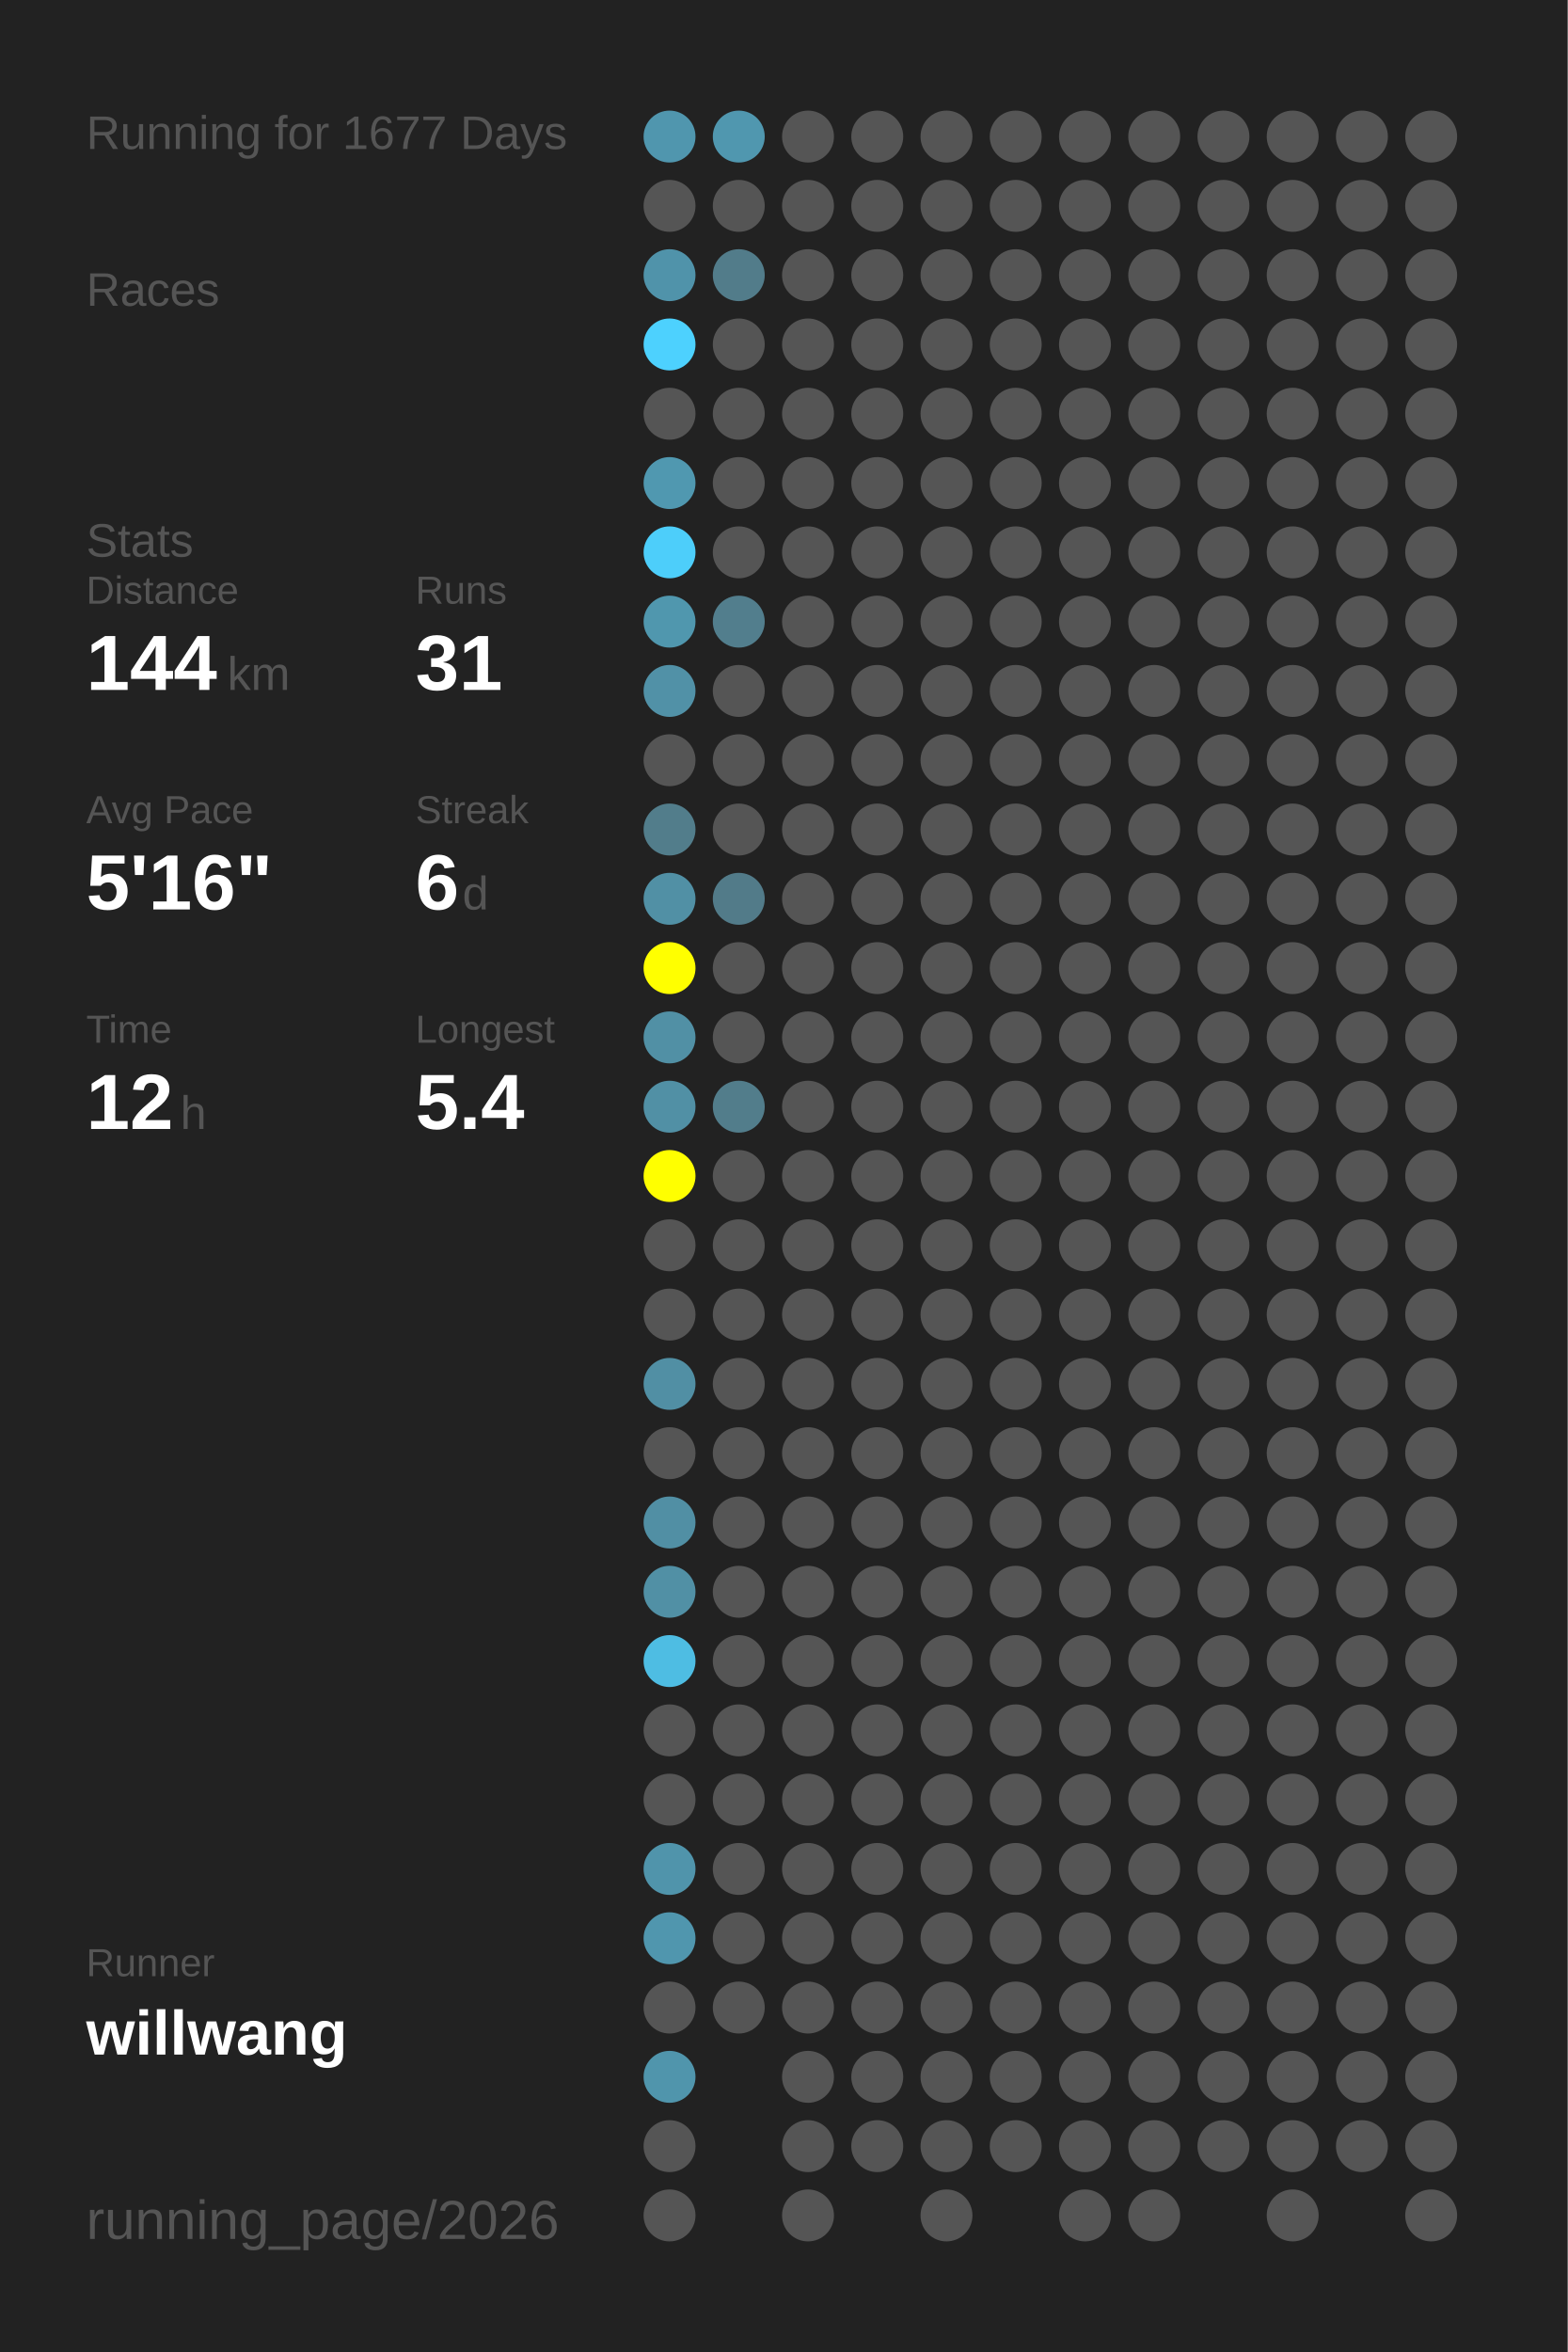
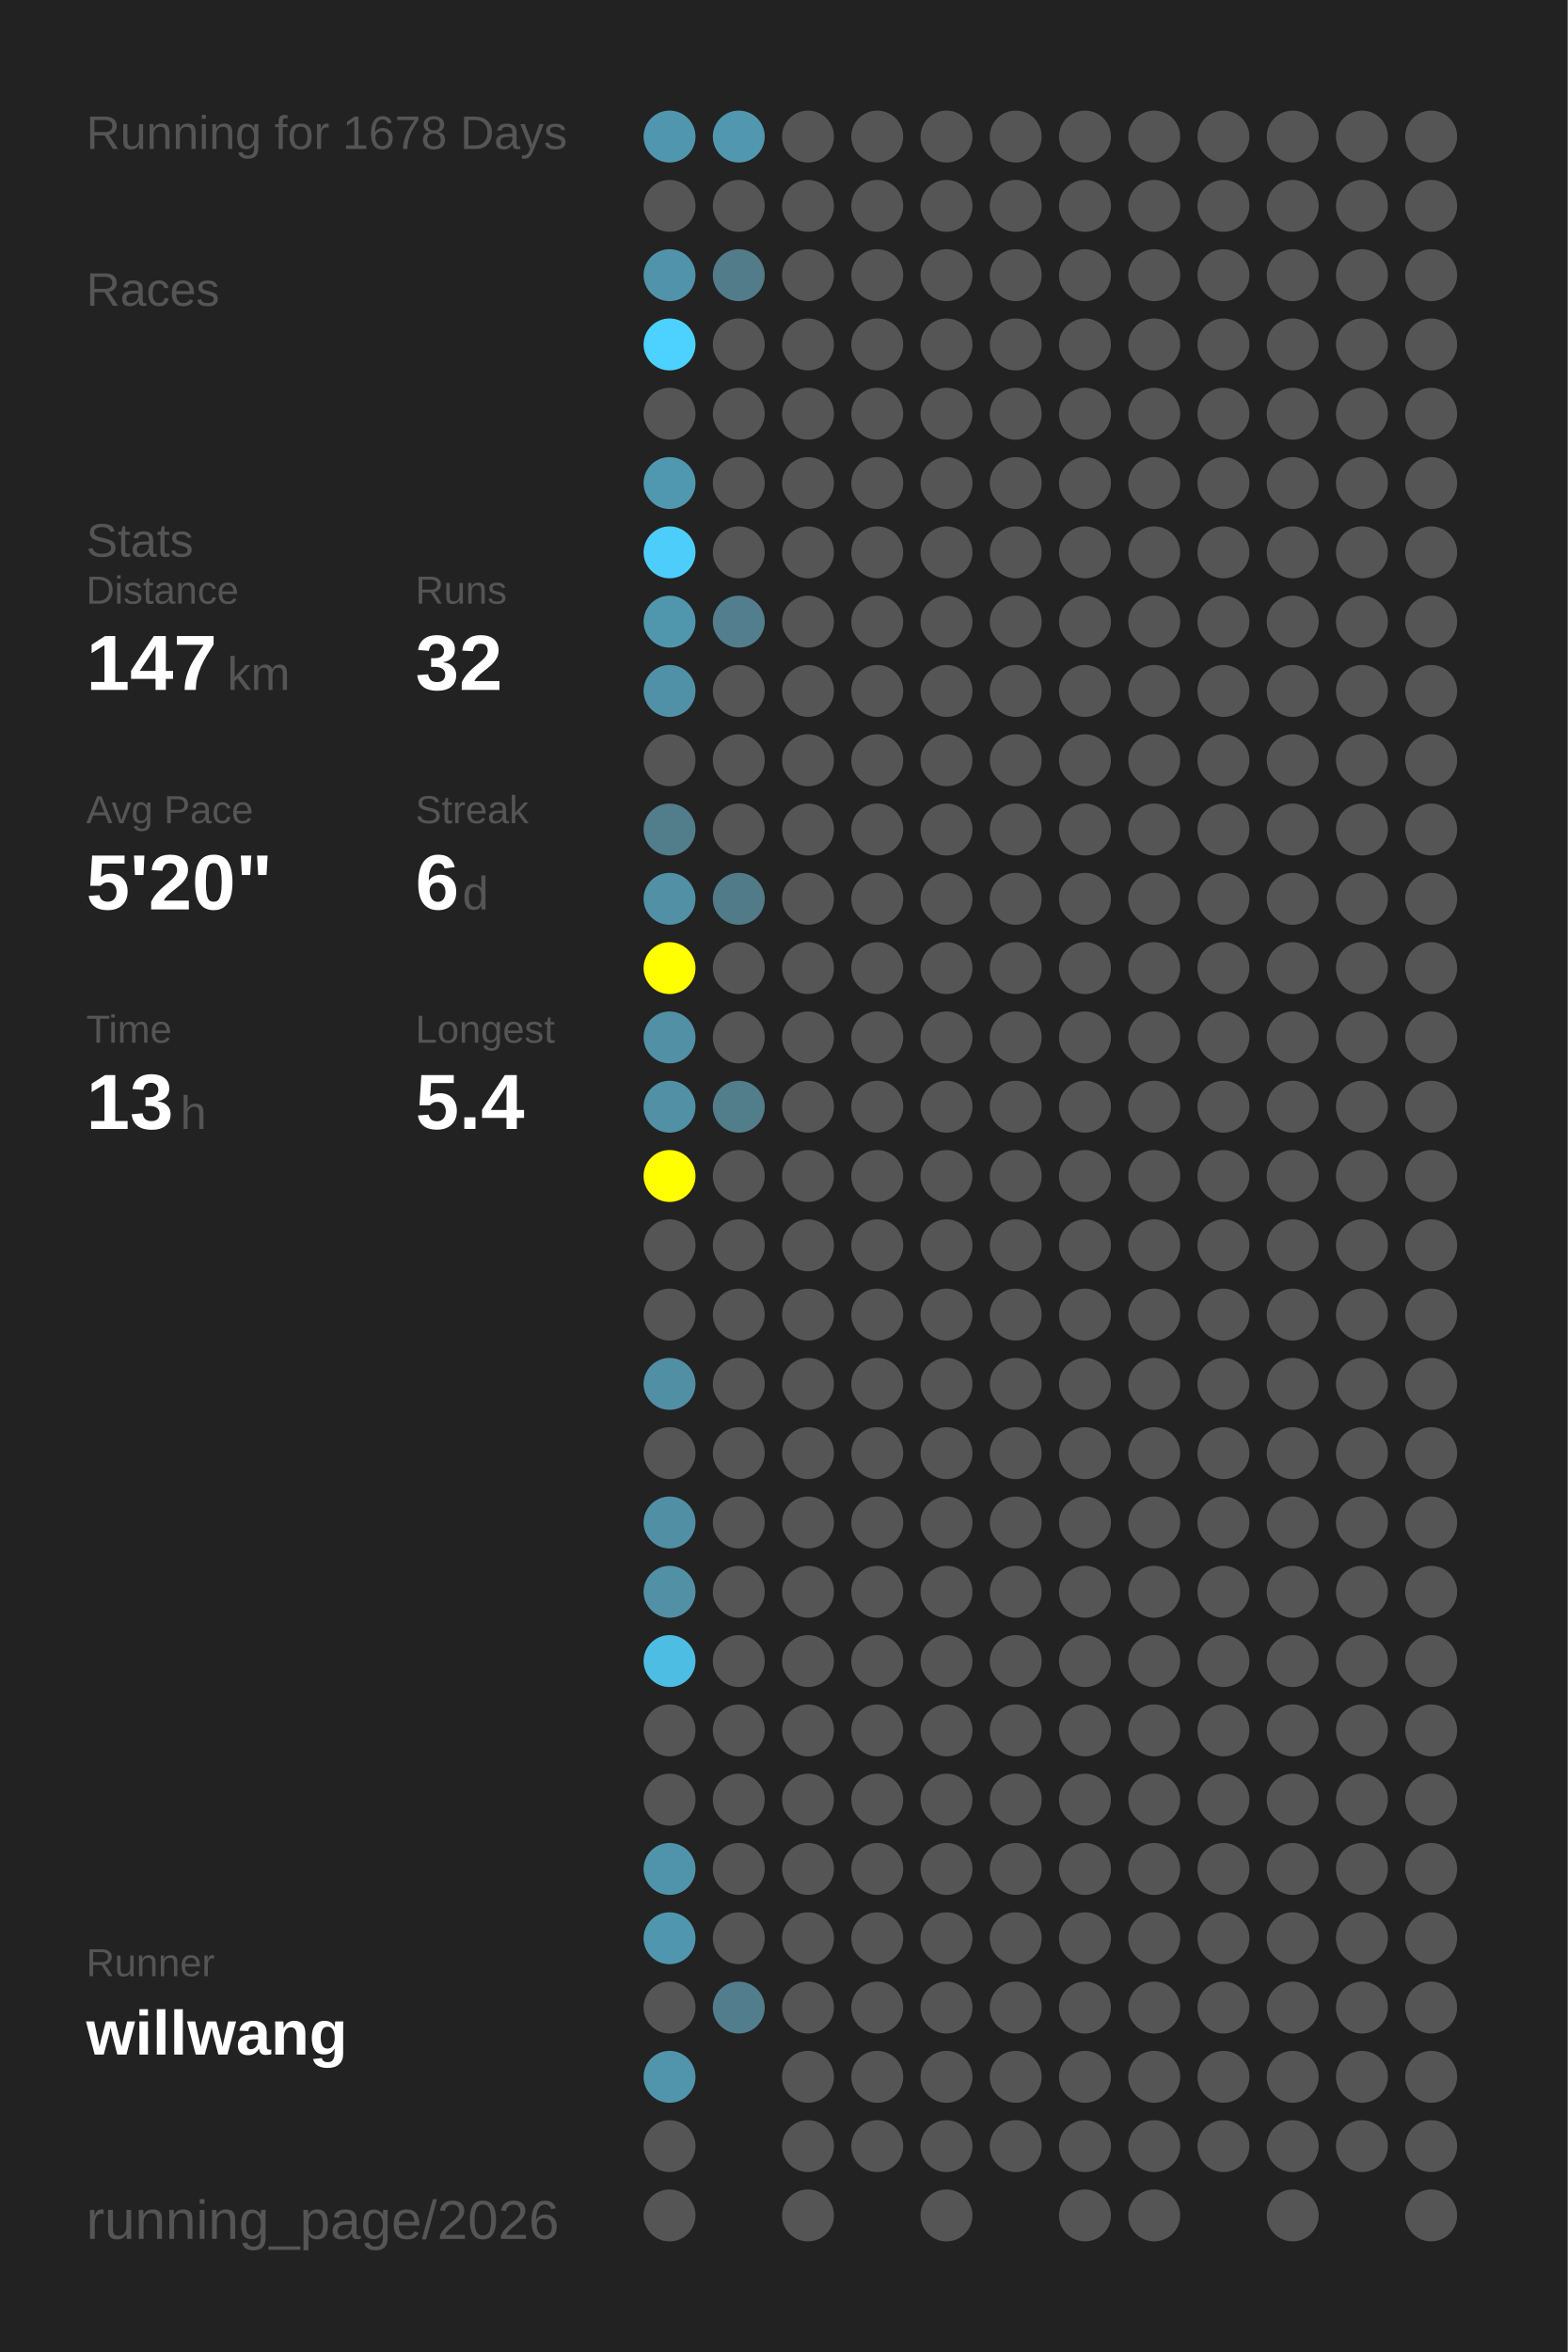
<svg xmlns="http://www.w3.org/2000/svg" baseProfile="full" height="300mm" version="1.1" viewBox="0,0,200,300" width="200mm">
  <defs />
  <rect fill="#222222" height="300" width="200" x="0" y="0" />
-   <text fill="#555555" style="font-size:6px; font-family:Arial;" x="11" y="19">Running for 1677 Days</text>
+   <text fill="#555555" style="font-size:6px; font-family:Arial;" x="11" y="19">Running for 1678 Days</text>
  <text fill="#555555" style="font-size:6px; font-family:Arial;" x="11" y="39">Races</text>
  <text fill="#555555" style="font-size:6px; font-family:Arial;" x="11" y="71">Stats</text>
  <text fill="#555555" style="font-size:5px; font-family:Arial;" x="11" y="77">Distance</text>
-   <text fill="#FFFFFF" style="font-size:10px; font-family:Arial; font-weight:bold;" x="11" y="88">144</text>
+   <text fill="#FFFFFF" style="font-size:10px; font-family:Arial; font-weight:bold;" x="11" y="88">147</text>
  <text fill="#555555" style="font-size:6px; font-family:Arial;" x="29" y="88">km</text>
  <text fill="#555555" style="font-size:5px; font-family:Arial;" x="53" y="77">Runs</text>
-   <text fill="#FFFFFF" style="font-size:10px; font-family:Arial; font-weight:bold;" x="53" y="88">31</text>
+   <text fill="#FFFFFF" style="font-size:10px; font-family:Arial; font-weight:bold;" x="53" y="88">32</text>
  <text fill="#555555" style="font-size:5px; font-family:Arial;" x="11" y="105">Avg Pace</text>
-   <text fill="#FFFFFF" style="font-size:10px; font-family:Arial; font-weight:bold;" x="11" y="116">5'16"</text>
+   <text fill="#FFFFFF" style="font-size:10px; font-family:Arial; font-weight:bold;" x="11" y="116">5'20"</text>
  <text fill="#555555" style="font-size:5px; font-family:Arial;" x="53" y="105">Streak</text>
  <text fill="#FFFFFF" style="font-size:10px; font-family:Arial; font-weight:bold;" x="53" y="116">6</text>
  <text fill="#555555" style="font-size:6px; font-family:Arial;" x="59" y="116">d</text>
  <text fill="#555555" style="font-size:5px; font-family:Arial;" x="11" y="133">Time</text>
-   <text fill="#FFFFFF" style="font-size:10px; font-family:Arial; font-weight:bold;" x="11" y="144">12</text>
+   <text fill="#FFFFFF" style="font-size:10px; font-family:Arial; font-weight:bold;" x="11" y="144">13</text>
  <text fill="#555555" style="font-size:6px; font-family:Arial;" x="23" y="144">h</text>
  <text fill="#555555" style="font-size:5px; font-family:Arial;" x="53" y="133">Longest</text>
  <text fill="#FFFFFF" style="font-size:10px; font-family:Arial; font-weight:bold;" x="53" y="144">5.4</text>
  <text fill="#555555" style="font-size:5px; font-family:Arial;" x="11" y="252.065">Runner</text>
  <text fill="#FFFFFF" style="font-size:8px; font-family:Arial; font-weight:bold;" x="11" y="262.065">willwang</text>
  <text fill="#555555" style="font-size:7px; font-family:Arial;" x="11" y="285.581">running_page/2026</text>
  <circle cx="85.417" cy="17.419" fill="#5096ae" r="3.312" />
  <circle cx="85.417" cy="26.258" fill="#555555" r="3.312" />
  <circle cx="85.417" cy="35.097" fill="#5093aa" r="3.312" />
  <circle cx="85.417" cy="43.935" fill="#4dd1fe" r="3.312" />
  <circle cx="85.417" cy="52.774" fill="#555555" r="3.312" />
  <circle cx="85.417" cy="61.613" fill="#5098b0" r="3.312" />
  <circle cx="85.417" cy="70.452" fill="#4dcefa" r="3.312" />
  <circle cx="85.417" cy="79.29" fill="#5097ae" r="3.312" />
  <circle cx="85.417" cy="88.129" fill="#5191a7" r="3.312" />
  <circle cx="85.417" cy="96.968" fill="#555555" r="3.312" />
  <circle cx="85.417" cy="105.806" fill="#527d8b" r="3.312" />
  <circle cx="85.417" cy="114.645" fill="#5190a5" r="3.312" />
  <circle cx="85.417" cy="123.484" fill="#FFFF00" r="3.312" />
  <circle cx="85.417" cy="132.323" fill="#5190a5" r="3.312" />
  <circle cx="85.417" cy="141.161" fill="#5190a5" r="3.312" />
  <circle cx="85.417" cy="150" fill="#FFFF00" r="3.312" />
  <circle cx="85.417" cy="158.839" fill="#555555" r="3.312" />
  <circle cx="85.417" cy="167.677" fill="#555555" r="3.312" />
  <circle cx="85.417" cy="176.516" fill="#518fa4" r="3.312" />
  <circle cx="85.417" cy="185.355" fill="#555555" r="3.312" />
  <circle cx="85.417" cy="194.194" fill="#518fa4" r="3.312" />
  <circle cx="85.417" cy="203.032" fill="#5190a5" r="3.312" />
  <circle cx="85.417" cy="211.871" fill="#4ebde3" r="3.312" />
  <circle cx="85.417" cy="220.71" fill="#555555" r="3.312" />
  <circle cx="85.417" cy="229.548" fill="#555555" r="3.312" />
  <circle cx="85.417" cy="238.387" fill="#5094ab" r="3.312" />
  <circle cx="85.417" cy="247.226" fill="#5096ae" r="3.312" />
  <circle cx="85.417" cy="256.065" fill="#555555" r="3.312" />
  <circle cx="85.417" cy="264.903" fill="#5095ac" r="3.312" />
  <circle cx="85.417" cy="273.742" fill="#555555" r="3.312" />
  <circle cx="85.417" cy="282.581" fill="#555555" r="3.312" />
  <circle cx="94.25" cy="17.419" fill="#5097af" r="3.312" />
  <circle cx="94.25" cy="26.258" fill="#555555" r="3.312" />
  <circle cx="94.25" cy="35.097" fill="#527c8a" r="3.312" />
  <circle cx="94.25" cy="43.935" fill="#555555" r="3.312" />
  <circle cx="94.25" cy="52.774" fill="#555555" r="3.312" />
  <circle cx="94.25" cy="61.613" fill="#555555" r="3.312" />
  <circle cx="94.25" cy="70.452" fill="#555555" r="3.312" />
  <circle cx="94.25" cy="79.29" fill="#527e8d" r="3.312" />
  <circle cx="94.25" cy="88.129" fill="#555555" r="3.312" />
  <circle cx="94.25" cy="96.968" fill="#555555" r="3.312" />
  <circle cx="94.25" cy="105.806" fill="#555555" r="3.312" />
  <circle cx="94.25" cy="114.645" fill="#527b89" r="3.312" />
  <circle cx="94.25" cy="123.484" fill="#555555" r="3.312" />
  <circle cx="94.25" cy="132.323" fill="#555555" r="3.312" />
  <circle cx="94.25" cy="141.161" fill="#527d8b" r="3.312" />
  <circle cx="94.25" cy="150" fill="#555555" r="3.312" />
  <circle cx="94.25" cy="158.839" fill="#555555" r="3.312" />
  <circle cx="94.25" cy="167.677" fill="#555555" r="3.312" />
  <circle cx="94.25" cy="176.516" fill="#555555" r="3.312" />
  <circle cx="94.25" cy="185.355" fill="#555555" r="3.312" />
  <circle cx="94.25" cy="194.194" fill="#555555" r="3.312" />
  <circle cx="94.25" cy="203.032" fill="#555555" r="3.312" />
  <circle cx="94.25" cy="211.871" fill="#555555" r="3.312" />
  <circle cx="94.25" cy="220.71" fill="#555555" r="3.312" />
  <circle cx="94.25" cy="229.548" fill="#555555" r="3.312" />
  <circle cx="94.25" cy="238.387" fill="#555555" r="3.312" />
  <circle cx="94.25" cy="247.226" fill="#555555" r="3.312" />
-   <circle cx="94.25" cy="256.065" fill="#555555" r="3.312" />
+   <circle cx="94.25" cy="256.065" fill="#527d8c" r="3.312" />
  <circle cx="103.083" cy="17.419" fill="#555555" r="3.312" />
  <circle cx="103.083" cy="26.258" fill="#555555" r="3.312" />
  <circle cx="103.083" cy="35.097" fill="#555555" r="3.312" />
  <circle cx="103.083" cy="43.935" fill="#555555" r="3.312" />
  <circle cx="103.083" cy="52.774" fill="#555555" r="3.312" />
  <circle cx="103.083" cy="61.613" fill="#555555" r="3.312" />
  <circle cx="103.083" cy="70.452" fill="#555555" r="3.312" />
  <circle cx="103.083" cy="79.29" fill="#555555" r="3.312" />
  <circle cx="103.083" cy="88.129" fill="#555555" r="3.312" />
  <circle cx="103.083" cy="96.968" fill="#555555" r="3.312" />
  <circle cx="103.083" cy="105.806" fill="#555555" r="3.312" />
  <circle cx="103.083" cy="114.645" fill="#555555" r="3.312" />
  <circle cx="103.083" cy="123.484" fill="#555555" r="3.312" />
  <circle cx="103.083" cy="132.323" fill="#555555" r="3.312" />
  <circle cx="103.083" cy="141.161" fill="#555555" r="3.312" />
  <circle cx="103.083" cy="150" fill="#555555" r="3.312" />
  <circle cx="103.083" cy="158.839" fill="#555555" r="3.312" />
  <circle cx="103.083" cy="167.677" fill="#555555" r="3.312" />
  <circle cx="103.083" cy="176.516" fill="#555555" r="3.312" />
  <circle cx="103.083" cy="185.355" fill="#555555" r="3.312" />
  <circle cx="103.083" cy="194.194" fill="#555555" r="3.312" />
  <circle cx="103.083" cy="203.032" fill="#555555" r="3.312" />
  <circle cx="103.083" cy="211.871" fill="#555555" r="3.312" />
  <circle cx="103.083" cy="220.71" fill="#555555" r="3.312" />
  <circle cx="103.083" cy="229.548" fill="#555555" r="3.312" />
  <circle cx="103.083" cy="238.387" fill="#555555" r="3.312" />
  <circle cx="103.083" cy="247.226" fill="#555555" r="3.312" />
  <circle cx="103.083" cy="256.065" fill="#555555" r="3.312" />
  <circle cx="103.083" cy="264.903" fill="#555555" r="3.312" />
  <circle cx="103.083" cy="273.742" fill="#555555" r="3.312" />
  <circle cx="103.083" cy="282.581" fill="#555555" r="3.312" />
  <circle cx="111.917" cy="17.419" fill="#555555" r="3.312" />
  <circle cx="111.917" cy="26.258" fill="#555555" r="3.312" />
  <circle cx="111.917" cy="35.097" fill="#555555" r="3.312" />
  <circle cx="111.917" cy="43.935" fill="#555555" r="3.312" />
  <circle cx="111.917" cy="52.774" fill="#555555" r="3.312" />
  <circle cx="111.917" cy="61.613" fill="#555555" r="3.312" />
  <circle cx="111.917" cy="70.452" fill="#555555" r="3.312" />
  <circle cx="111.917" cy="79.29" fill="#555555" r="3.312" />
  <circle cx="111.917" cy="88.129" fill="#555555" r="3.312" />
  <circle cx="111.917" cy="96.968" fill="#555555" r="3.312" />
  <circle cx="111.917" cy="105.806" fill="#555555" r="3.312" />
  <circle cx="111.917" cy="114.645" fill="#555555" r="3.312" />
  <circle cx="111.917" cy="123.484" fill="#555555" r="3.312" />
  <circle cx="111.917" cy="132.323" fill="#555555" r="3.312" />
  <circle cx="111.917" cy="141.161" fill="#555555" r="3.312" />
  <circle cx="111.917" cy="150" fill="#555555" r="3.312" />
  <circle cx="111.917" cy="158.839" fill="#555555" r="3.312" />
  <circle cx="111.917" cy="167.677" fill="#555555" r="3.312" />
  <circle cx="111.917" cy="176.516" fill="#555555" r="3.312" />
  <circle cx="111.917" cy="185.355" fill="#555555" r="3.312" />
  <circle cx="111.917" cy="194.194" fill="#555555" r="3.312" />
  <circle cx="111.917" cy="203.032" fill="#555555" r="3.312" />
  <circle cx="111.917" cy="211.871" fill="#555555" r="3.312" />
  <circle cx="111.917" cy="220.71" fill="#555555" r="3.312" />
  <circle cx="111.917" cy="229.548" fill="#555555" r="3.312" />
  <circle cx="111.917" cy="238.387" fill="#555555" r="3.312" />
  <circle cx="111.917" cy="247.226" fill="#555555" r="3.312" />
  <circle cx="111.917" cy="256.065" fill="#555555" r="3.312" />
  <circle cx="111.917" cy="264.903" fill="#555555" r="3.312" />
  <circle cx="111.917" cy="273.742" fill="#555555" r="3.312" />
  <circle cx="120.75" cy="17.419" fill="#555555" r="3.312" />
  <circle cx="120.75" cy="26.258" fill="#555555" r="3.312" />
  <circle cx="120.75" cy="35.097" fill="#555555" r="3.312" />
  <circle cx="120.75" cy="43.935" fill="#555555" r="3.312" />
  <circle cx="120.75" cy="52.774" fill="#555555" r="3.312" />
  <circle cx="120.75" cy="61.613" fill="#555555" r="3.312" />
  <circle cx="120.75" cy="70.452" fill="#555555" r="3.312" />
  <circle cx="120.75" cy="79.29" fill="#555555" r="3.312" />
  <circle cx="120.75" cy="88.129" fill="#555555" r="3.312" />
  <circle cx="120.75" cy="96.968" fill="#555555" r="3.312" />
  <circle cx="120.75" cy="105.806" fill="#555555" r="3.312" />
  <circle cx="120.75" cy="114.645" fill="#555555" r="3.312" />
  <circle cx="120.75" cy="123.484" fill="#555555" r="3.312" />
  <circle cx="120.75" cy="132.323" fill="#555555" r="3.312" />
  <circle cx="120.75" cy="141.161" fill="#555555" r="3.312" />
  <circle cx="120.75" cy="150" fill="#555555" r="3.312" />
  <circle cx="120.75" cy="158.839" fill="#555555" r="3.312" />
  <circle cx="120.75" cy="167.677" fill="#555555" r="3.312" />
  <circle cx="120.75" cy="176.516" fill="#555555" r="3.312" />
  <circle cx="120.75" cy="185.355" fill="#555555" r="3.312" />
  <circle cx="120.75" cy="194.194" fill="#555555" r="3.312" />
  <circle cx="120.75" cy="203.032" fill="#555555" r="3.312" />
  <circle cx="120.75" cy="211.871" fill="#555555" r="3.312" />
  <circle cx="120.75" cy="220.71" fill="#555555" r="3.312" />
  <circle cx="120.75" cy="229.548" fill="#555555" r="3.312" />
  <circle cx="120.75" cy="238.387" fill="#555555" r="3.312" />
  <circle cx="120.75" cy="247.226" fill="#555555" r="3.312" />
  <circle cx="120.75" cy="256.065" fill="#555555" r="3.312" />
  <circle cx="120.75" cy="264.903" fill="#555555" r="3.312" />
  <circle cx="120.75" cy="273.742" fill="#555555" r="3.312" />
  <circle cx="120.75" cy="282.581" fill="#555555" r="3.312" />
  <circle cx="129.583" cy="17.419" fill="#555555" r="3.312" />
  <circle cx="129.583" cy="26.258" fill="#555555" r="3.312" />
  <circle cx="129.583" cy="35.097" fill="#555555" r="3.312" />
  <circle cx="129.583" cy="43.935" fill="#555555" r="3.312" />
  <circle cx="129.583" cy="52.774" fill="#555555" r="3.312" />
  <circle cx="129.583" cy="61.613" fill="#555555" r="3.312" />
  <circle cx="129.583" cy="70.452" fill="#555555" r="3.312" />
  <circle cx="129.583" cy="79.29" fill="#555555" r="3.312" />
  <circle cx="129.583" cy="88.129" fill="#555555" r="3.312" />
  <circle cx="129.583" cy="96.968" fill="#555555" r="3.312" />
  <circle cx="129.583" cy="105.806" fill="#555555" r="3.312" />
  <circle cx="129.583" cy="114.645" fill="#555555" r="3.312" />
  <circle cx="129.583" cy="123.484" fill="#555555" r="3.312" />
  <circle cx="129.583" cy="132.323" fill="#555555" r="3.312" />
  <circle cx="129.583" cy="141.161" fill="#555555" r="3.312" />
  <circle cx="129.583" cy="150" fill="#555555" r="3.312" />
  <circle cx="129.583" cy="158.839" fill="#555555" r="3.312" />
  <circle cx="129.583" cy="167.677" fill="#555555" r="3.312" />
  <circle cx="129.583" cy="176.516" fill="#555555" r="3.312" />
  <circle cx="129.583" cy="185.355" fill="#555555" r="3.312" />
  <circle cx="129.583" cy="194.194" fill="#555555" r="3.312" />
  <circle cx="129.583" cy="203.032" fill="#555555" r="3.312" />
  <circle cx="129.583" cy="211.871" fill="#555555" r="3.312" />
  <circle cx="129.583" cy="220.71" fill="#555555" r="3.312" />
  <circle cx="129.583" cy="229.548" fill="#555555" r="3.312" />
  <circle cx="129.583" cy="238.387" fill="#555555" r="3.312" />
  <circle cx="129.583" cy="247.226" fill="#555555" r="3.312" />
  <circle cx="129.583" cy="256.065" fill="#555555" r="3.312" />
  <circle cx="129.583" cy="264.903" fill="#555555" r="3.312" />
  <circle cx="129.583" cy="273.742" fill="#555555" r="3.312" />
  <circle cx="138.417" cy="17.419" fill="#555555" r="3.312" />
  <circle cx="138.417" cy="26.258" fill="#555555" r="3.312" />
  <circle cx="138.417" cy="35.097" fill="#555555" r="3.312" />
  <circle cx="138.417" cy="43.935" fill="#555555" r="3.312" />
  <circle cx="138.417" cy="52.774" fill="#555555" r="3.312" />
  <circle cx="138.417" cy="61.613" fill="#555555" r="3.312" />
  <circle cx="138.417" cy="70.452" fill="#555555" r="3.312" />
  <circle cx="138.417" cy="79.29" fill="#555555" r="3.312" />
  <circle cx="138.417" cy="88.129" fill="#555555" r="3.312" />
  <circle cx="138.417" cy="96.968" fill="#555555" r="3.312" />
  <circle cx="138.417" cy="105.806" fill="#555555" r="3.312" />
  <circle cx="138.417" cy="114.645" fill="#555555" r="3.312" />
  <circle cx="138.417" cy="123.484" fill="#555555" r="3.312" />
  <circle cx="138.417" cy="132.323" fill="#555555" r="3.312" />
  <circle cx="138.417" cy="141.161" fill="#555555" r="3.312" />
  <circle cx="138.417" cy="150" fill="#555555" r="3.312" />
  <circle cx="138.417" cy="158.839" fill="#555555" r="3.312" />
  <circle cx="138.417" cy="167.677" fill="#555555" r="3.312" />
  <circle cx="138.417" cy="176.516" fill="#555555" r="3.312" />
  <circle cx="138.417" cy="185.355" fill="#555555" r="3.312" />
  <circle cx="138.417" cy="194.194" fill="#555555" r="3.312" />
  <circle cx="138.417" cy="203.032" fill="#555555" r="3.312" />
  <circle cx="138.417" cy="211.871" fill="#555555" r="3.312" />
  <circle cx="138.417" cy="220.71" fill="#555555" r="3.312" />
  <circle cx="138.417" cy="229.548" fill="#555555" r="3.312" />
  <circle cx="138.417" cy="238.387" fill="#555555" r="3.312" />
  <circle cx="138.417" cy="247.226" fill="#555555" r="3.312" />
  <circle cx="138.417" cy="256.065" fill="#555555" r="3.312" />
  <circle cx="138.417" cy="264.903" fill="#555555" r="3.312" />
  <circle cx="138.417" cy="273.742" fill="#555555" r="3.312" />
  <circle cx="138.417" cy="282.581" fill="#555555" r="3.312" />
  <circle cx="147.25" cy="17.419" fill="#555555" r="3.312" />
  <circle cx="147.25" cy="26.258" fill="#555555" r="3.312" />
  <circle cx="147.25" cy="35.097" fill="#555555" r="3.312" />
  <circle cx="147.25" cy="43.935" fill="#555555" r="3.312" />
  <circle cx="147.25" cy="52.774" fill="#555555" r="3.312" />
  <circle cx="147.25" cy="61.613" fill="#555555" r="3.312" />
  <circle cx="147.25" cy="70.452" fill="#555555" r="3.312" />
  <circle cx="147.25" cy="79.29" fill="#555555" r="3.312" />
  <circle cx="147.25" cy="88.129" fill="#555555" r="3.312" />
  <circle cx="147.25" cy="96.968" fill="#555555" r="3.312" />
  <circle cx="147.25" cy="105.806" fill="#555555" r="3.312" />
  <circle cx="147.25" cy="114.645" fill="#555555" r="3.312" />
  <circle cx="147.25" cy="123.484" fill="#555555" r="3.312" />
  <circle cx="147.25" cy="132.323" fill="#555555" r="3.312" />
  <circle cx="147.25" cy="141.161" fill="#555555" r="3.312" />
  <circle cx="147.25" cy="150" fill="#555555" r="3.312" />
  <circle cx="147.25" cy="158.839" fill="#555555" r="3.312" />
  <circle cx="147.25" cy="167.677" fill="#555555" r="3.312" />
  <circle cx="147.25" cy="176.516" fill="#555555" r="3.312" />
  <circle cx="147.25" cy="185.355" fill="#555555" r="3.312" />
  <circle cx="147.25" cy="194.194" fill="#555555" r="3.312" />
  <circle cx="147.25" cy="203.032" fill="#555555" r="3.312" />
  <circle cx="147.25" cy="211.871" fill="#555555" r="3.312" />
  <circle cx="147.25" cy="220.71" fill="#555555" r="3.312" />
  <circle cx="147.25" cy="229.548" fill="#555555" r="3.312" />
  <circle cx="147.25" cy="238.387" fill="#555555" r="3.312" />
  <circle cx="147.25" cy="247.226" fill="#555555" r="3.312" />
  <circle cx="147.25" cy="256.065" fill="#555555" r="3.312" />
  <circle cx="147.25" cy="264.903" fill="#555555" r="3.312" />
  <circle cx="147.25" cy="273.742" fill="#555555" r="3.312" />
  <circle cx="147.25" cy="282.581" fill="#555555" r="3.312" />
  <circle cx="156.083" cy="17.419" fill="#555555" r="3.312" />
  <circle cx="156.083" cy="26.258" fill="#555555" r="3.312" />
  <circle cx="156.083" cy="35.097" fill="#555555" r="3.312" />
  <circle cx="156.083" cy="43.935" fill="#555555" r="3.312" />
  <circle cx="156.083" cy="52.774" fill="#555555" r="3.312" />
  <circle cx="156.083" cy="61.613" fill="#555555" r="3.312" />
  <circle cx="156.083" cy="70.452" fill="#555555" r="3.312" />
  <circle cx="156.083" cy="79.29" fill="#555555" r="3.312" />
  <circle cx="156.083" cy="88.129" fill="#555555" r="3.312" />
  <circle cx="156.083" cy="96.968" fill="#555555" r="3.312" />
  <circle cx="156.083" cy="105.806" fill="#555555" r="3.312" />
  <circle cx="156.083" cy="114.645" fill="#555555" r="3.312" />
  <circle cx="156.083" cy="123.484" fill="#555555" r="3.312" />
  <circle cx="156.083" cy="132.323" fill="#555555" r="3.312" />
  <circle cx="156.083" cy="141.161" fill="#555555" r="3.312" />
  <circle cx="156.083" cy="150" fill="#555555" r="3.312" />
  <circle cx="156.083" cy="158.839" fill="#555555" r="3.312" />
  <circle cx="156.083" cy="167.677" fill="#555555" r="3.312" />
  <circle cx="156.083" cy="176.516" fill="#555555" r="3.312" />
  <circle cx="156.083" cy="185.355" fill="#555555" r="3.312" />
  <circle cx="156.083" cy="194.194" fill="#555555" r="3.312" />
  <circle cx="156.083" cy="203.032" fill="#555555" r="3.312" />
  <circle cx="156.083" cy="211.871" fill="#555555" r="3.312" />
  <circle cx="156.083" cy="220.71" fill="#555555" r="3.312" />
  <circle cx="156.083" cy="229.548" fill="#555555" r="3.312" />
  <circle cx="156.083" cy="238.387" fill="#555555" r="3.312" />
  <circle cx="156.083" cy="247.226" fill="#555555" r="3.312" />
  <circle cx="156.083" cy="256.065" fill="#555555" r="3.312" />
  <circle cx="156.083" cy="264.903" fill="#555555" r="3.312" />
  <circle cx="156.083" cy="273.742" fill="#555555" r="3.312" />
  <circle cx="164.917" cy="17.419" fill="#555555" r="3.312" />
  <circle cx="164.917" cy="26.258" fill="#555555" r="3.312" />
  <circle cx="164.917" cy="35.097" fill="#555555" r="3.312" />
  <circle cx="164.917" cy="43.935" fill="#555555" r="3.312" />
  <circle cx="164.917" cy="52.774" fill="#555555" r="3.312" />
  <circle cx="164.917" cy="61.613" fill="#555555" r="3.312" />
  <circle cx="164.917" cy="70.452" fill="#555555" r="3.312" />
  <circle cx="164.917" cy="79.29" fill="#555555" r="3.312" />
  <circle cx="164.917" cy="88.129" fill="#555555" r="3.312" />
  <circle cx="164.917" cy="96.968" fill="#555555" r="3.312" />
  <circle cx="164.917" cy="105.806" fill="#555555" r="3.312" />
  <circle cx="164.917" cy="114.645" fill="#555555" r="3.312" />
  <circle cx="164.917" cy="123.484" fill="#555555" r="3.312" />
  <circle cx="164.917" cy="132.323" fill="#555555" r="3.312" />
  <circle cx="164.917" cy="141.161" fill="#555555" r="3.312" />
  <circle cx="164.917" cy="150" fill="#555555" r="3.312" />
  <circle cx="164.917" cy="158.839" fill="#555555" r="3.312" />
  <circle cx="164.917" cy="167.677" fill="#555555" r="3.312" />
  <circle cx="164.917" cy="176.516" fill="#555555" r="3.312" />
  <circle cx="164.917" cy="185.355" fill="#555555" r="3.312" />
  <circle cx="164.917" cy="194.194" fill="#555555" r="3.312" />
  <circle cx="164.917" cy="203.032" fill="#555555" r="3.312" />
  <circle cx="164.917" cy="211.871" fill="#555555" r="3.312" />
  <circle cx="164.917" cy="220.71" fill="#555555" r="3.312" />
  <circle cx="164.917" cy="229.548" fill="#555555" r="3.312" />
  <circle cx="164.917" cy="238.387" fill="#555555" r="3.312" />
  <circle cx="164.917" cy="247.226" fill="#555555" r="3.312" />
  <circle cx="164.917" cy="256.065" fill="#555555" r="3.312" />
  <circle cx="164.917" cy="264.903" fill="#555555" r="3.312" />
  <circle cx="164.917" cy="273.742" fill="#555555" r="3.312" />
  <circle cx="164.917" cy="282.581" fill="#555555" r="3.312" />
  <circle cx="173.75" cy="17.419" fill="#555555" r="3.312" />
  <circle cx="173.75" cy="26.258" fill="#555555" r="3.312" />
  <circle cx="173.75" cy="35.097" fill="#555555" r="3.312" />
  <circle cx="173.75" cy="43.935" fill="#555555" r="3.312" />
  <circle cx="173.75" cy="52.774" fill="#555555" r="3.312" />
  <circle cx="173.75" cy="61.613" fill="#555555" r="3.312" />
  <circle cx="173.75" cy="70.452" fill="#555555" r="3.312" />
  <circle cx="173.75" cy="79.29" fill="#555555" r="3.312" />
  <circle cx="173.75" cy="88.129" fill="#555555" r="3.312" />
  <circle cx="173.75" cy="96.968" fill="#555555" r="3.312" />
  <circle cx="173.75" cy="105.806" fill="#555555" r="3.312" />
  <circle cx="173.75" cy="114.645" fill="#555555" r="3.312" />
  <circle cx="173.75" cy="123.484" fill="#555555" r="3.312" />
  <circle cx="173.75" cy="132.323" fill="#555555" r="3.312" />
  <circle cx="173.75" cy="141.161" fill="#555555" r="3.312" />
  <circle cx="173.75" cy="150" fill="#555555" r="3.312" />
  <circle cx="173.75" cy="158.839" fill="#555555" r="3.312" />
  <circle cx="173.75" cy="167.677" fill="#555555" r="3.312" />
  <circle cx="173.75" cy="176.516" fill="#555555" r="3.312" />
  <circle cx="173.75" cy="185.355" fill="#555555" r="3.312" />
  <circle cx="173.75" cy="194.194" fill="#555555" r="3.312" />
  <circle cx="173.75" cy="203.032" fill="#555555" r="3.312" />
  <circle cx="173.75" cy="211.871" fill="#555555" r="3.312" />
  <circle cx="173.75" cy="220.71" fill="#555555" r="3.312" />
  <circle cx="173.75" cy="229.548" fill="#555555" r="3.312" />
  <circle cx="173.75" cy="238.387" fill="#555555" r="3.312" />
  <circle cx="173.75" cy="247.226" fill="#555555" r="3.312" />
  <circle cx="173.75" cy="256.065" fill="#555555" r="3.312" />
  <circle cx="173.75" cy="264.903" fill="#555555" r="3.312" />
  <circle cx="173.75" cy="273.742" fill="#555555" r="3.312" />
  <circle cx="182.583" cy="17.419" fill="#555555" r="3.312" />
  <circle cx="182.583" cy="26.258" fill="#555555" r="3.312" />
  <circle cx="182.583" cy="35.097" fill="#555555" r="3.312" />
  <circle cx="182.583" cy="43.935" fill="#555555" r="3.312" />
  <circle cx="182.583" cy="52.774" fill="#555555" r="3.312" />
  <circle cx="182.583" cy="61.613" fill="#555555" r="3.312" />
  <circle cx="182.583" cy="70.452" fill="#555555" r="3.312" />
  <circle cx="182.583" cy="79.29" fill="#555555" r="3.312" />
  <circle cx="182.583" cy="88.129" fill="#555555" r="3.312" />
  <circle cx="182.583" cy="96.968" fill="#555555" r="3.312" />
  <circle cx="182.583" cy="105.806" fill="#555555" r="3.312" />
  <circle cx="182.583" cy="114.645" fill="#555555" r="3.312" />
  <circle cx="182.583" cy="123.484" fill="#555555" r="3.312" />
  <circle cx="182.583" cy="132.323" fill="#555555" r="3.312" />
  <circle cx="182.583" cy="141.161" fill="#555555" r="3.312" />
  <circle cx="182.583" cy="150" fill="#555555" r="3.312" />
  <circle cx="182.583" cy="158.839" fill="#555555" r="3.312" />
  <circle cx="182.583" cy="167.677" fill="#555555" r="3.312" />
  <circle cx="182.583" cy="176.516" fill="#555555" r="3.312" />
  <circle cx="182.583" cy="185.355" fill="#555555" r="3.312" />
  <circle cx="182.583" cy="194.194" fill="#555555" r="3.312" />
  <circle cx="182.583" cy="203.032" fill="#555555" r="3.312" />
  <circle cx="182.583" cy="211.871" fill="#555555" r="3.312" />
  <circle cx="182.583" cy="220.71" fill="#555555" r="3.312" />
  <circle cx="182.583" cy="229.548" fill="#555555" r="3.312" />
  <circle cx="182.583" cy="238.387" fill="#555555" r="3.312" />
  <circle cx="182.583" cy="247.226" fill="#555555" r="3.312" />
  <circle cx="182.583" cy="256.065" fill="#555555" r="3.312" />
  <circle cx="182.583" cy="264.903" fill="#555555" r="3.312" />
  <circle cx="182.583" cy="273.742" fill="#555555" r="3.312" />
  <circle cx="182.583" cy="282.581" fill="#555555" r="3.312" />
</svg>
